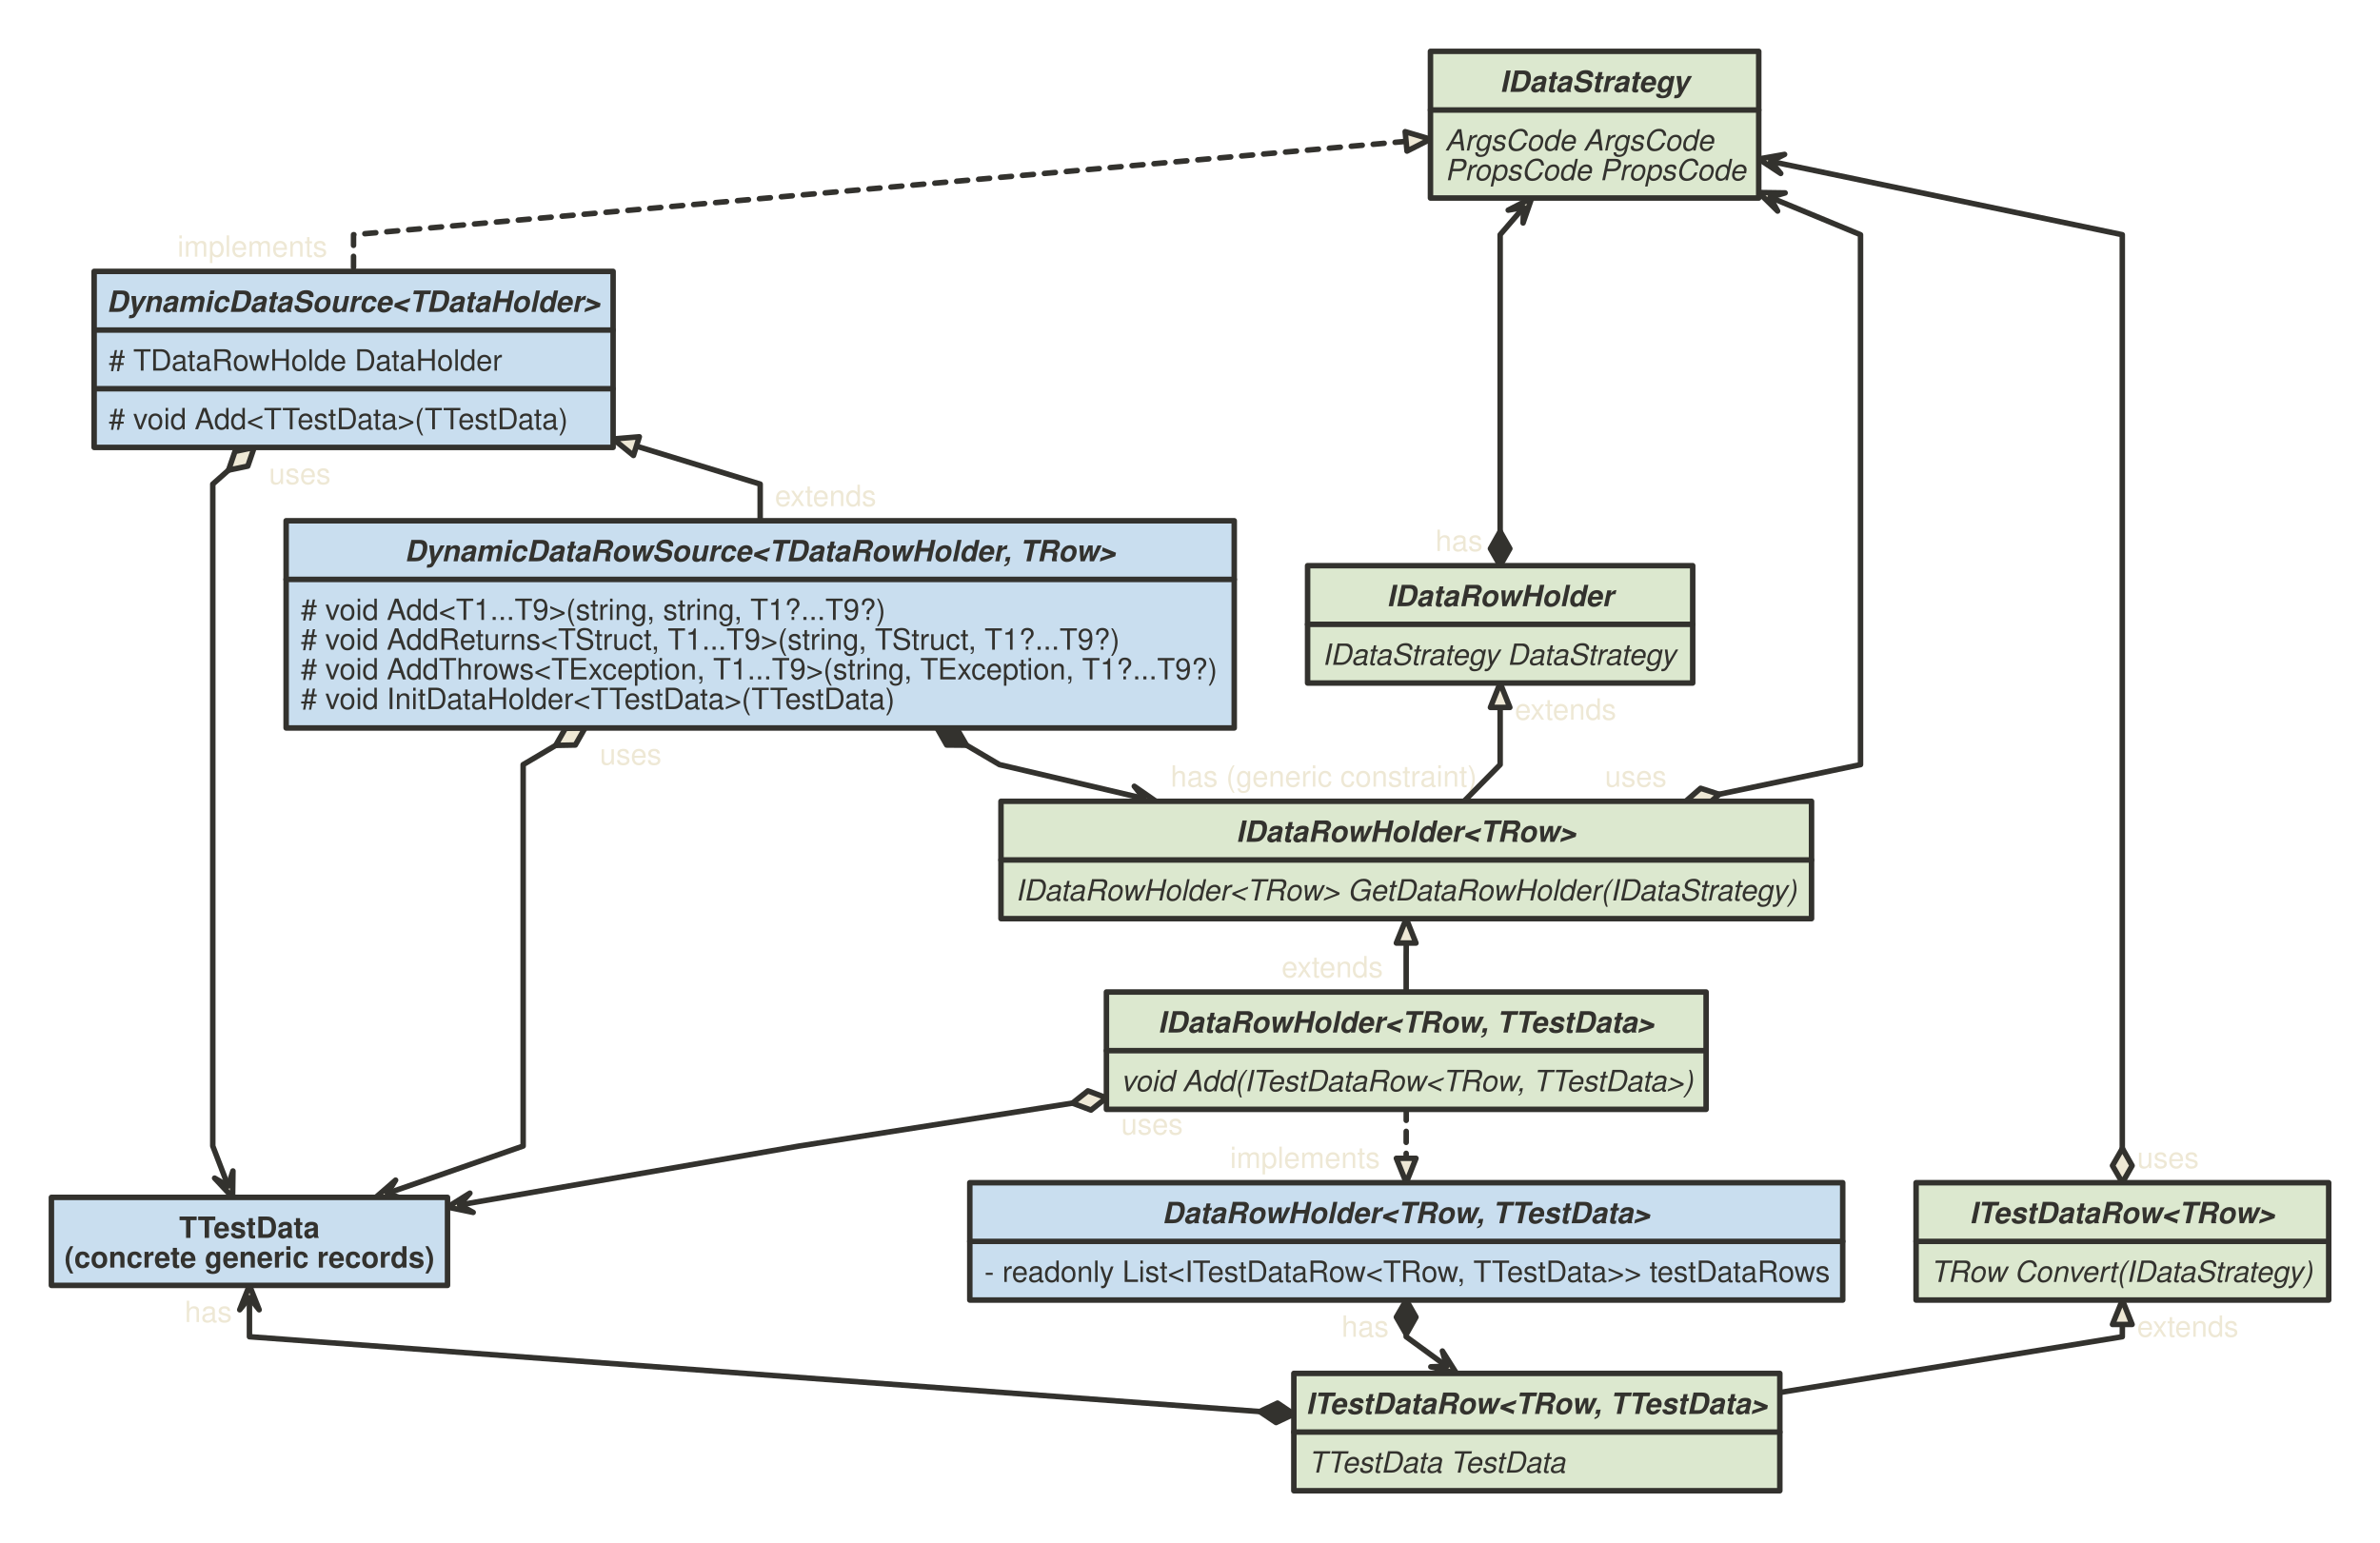
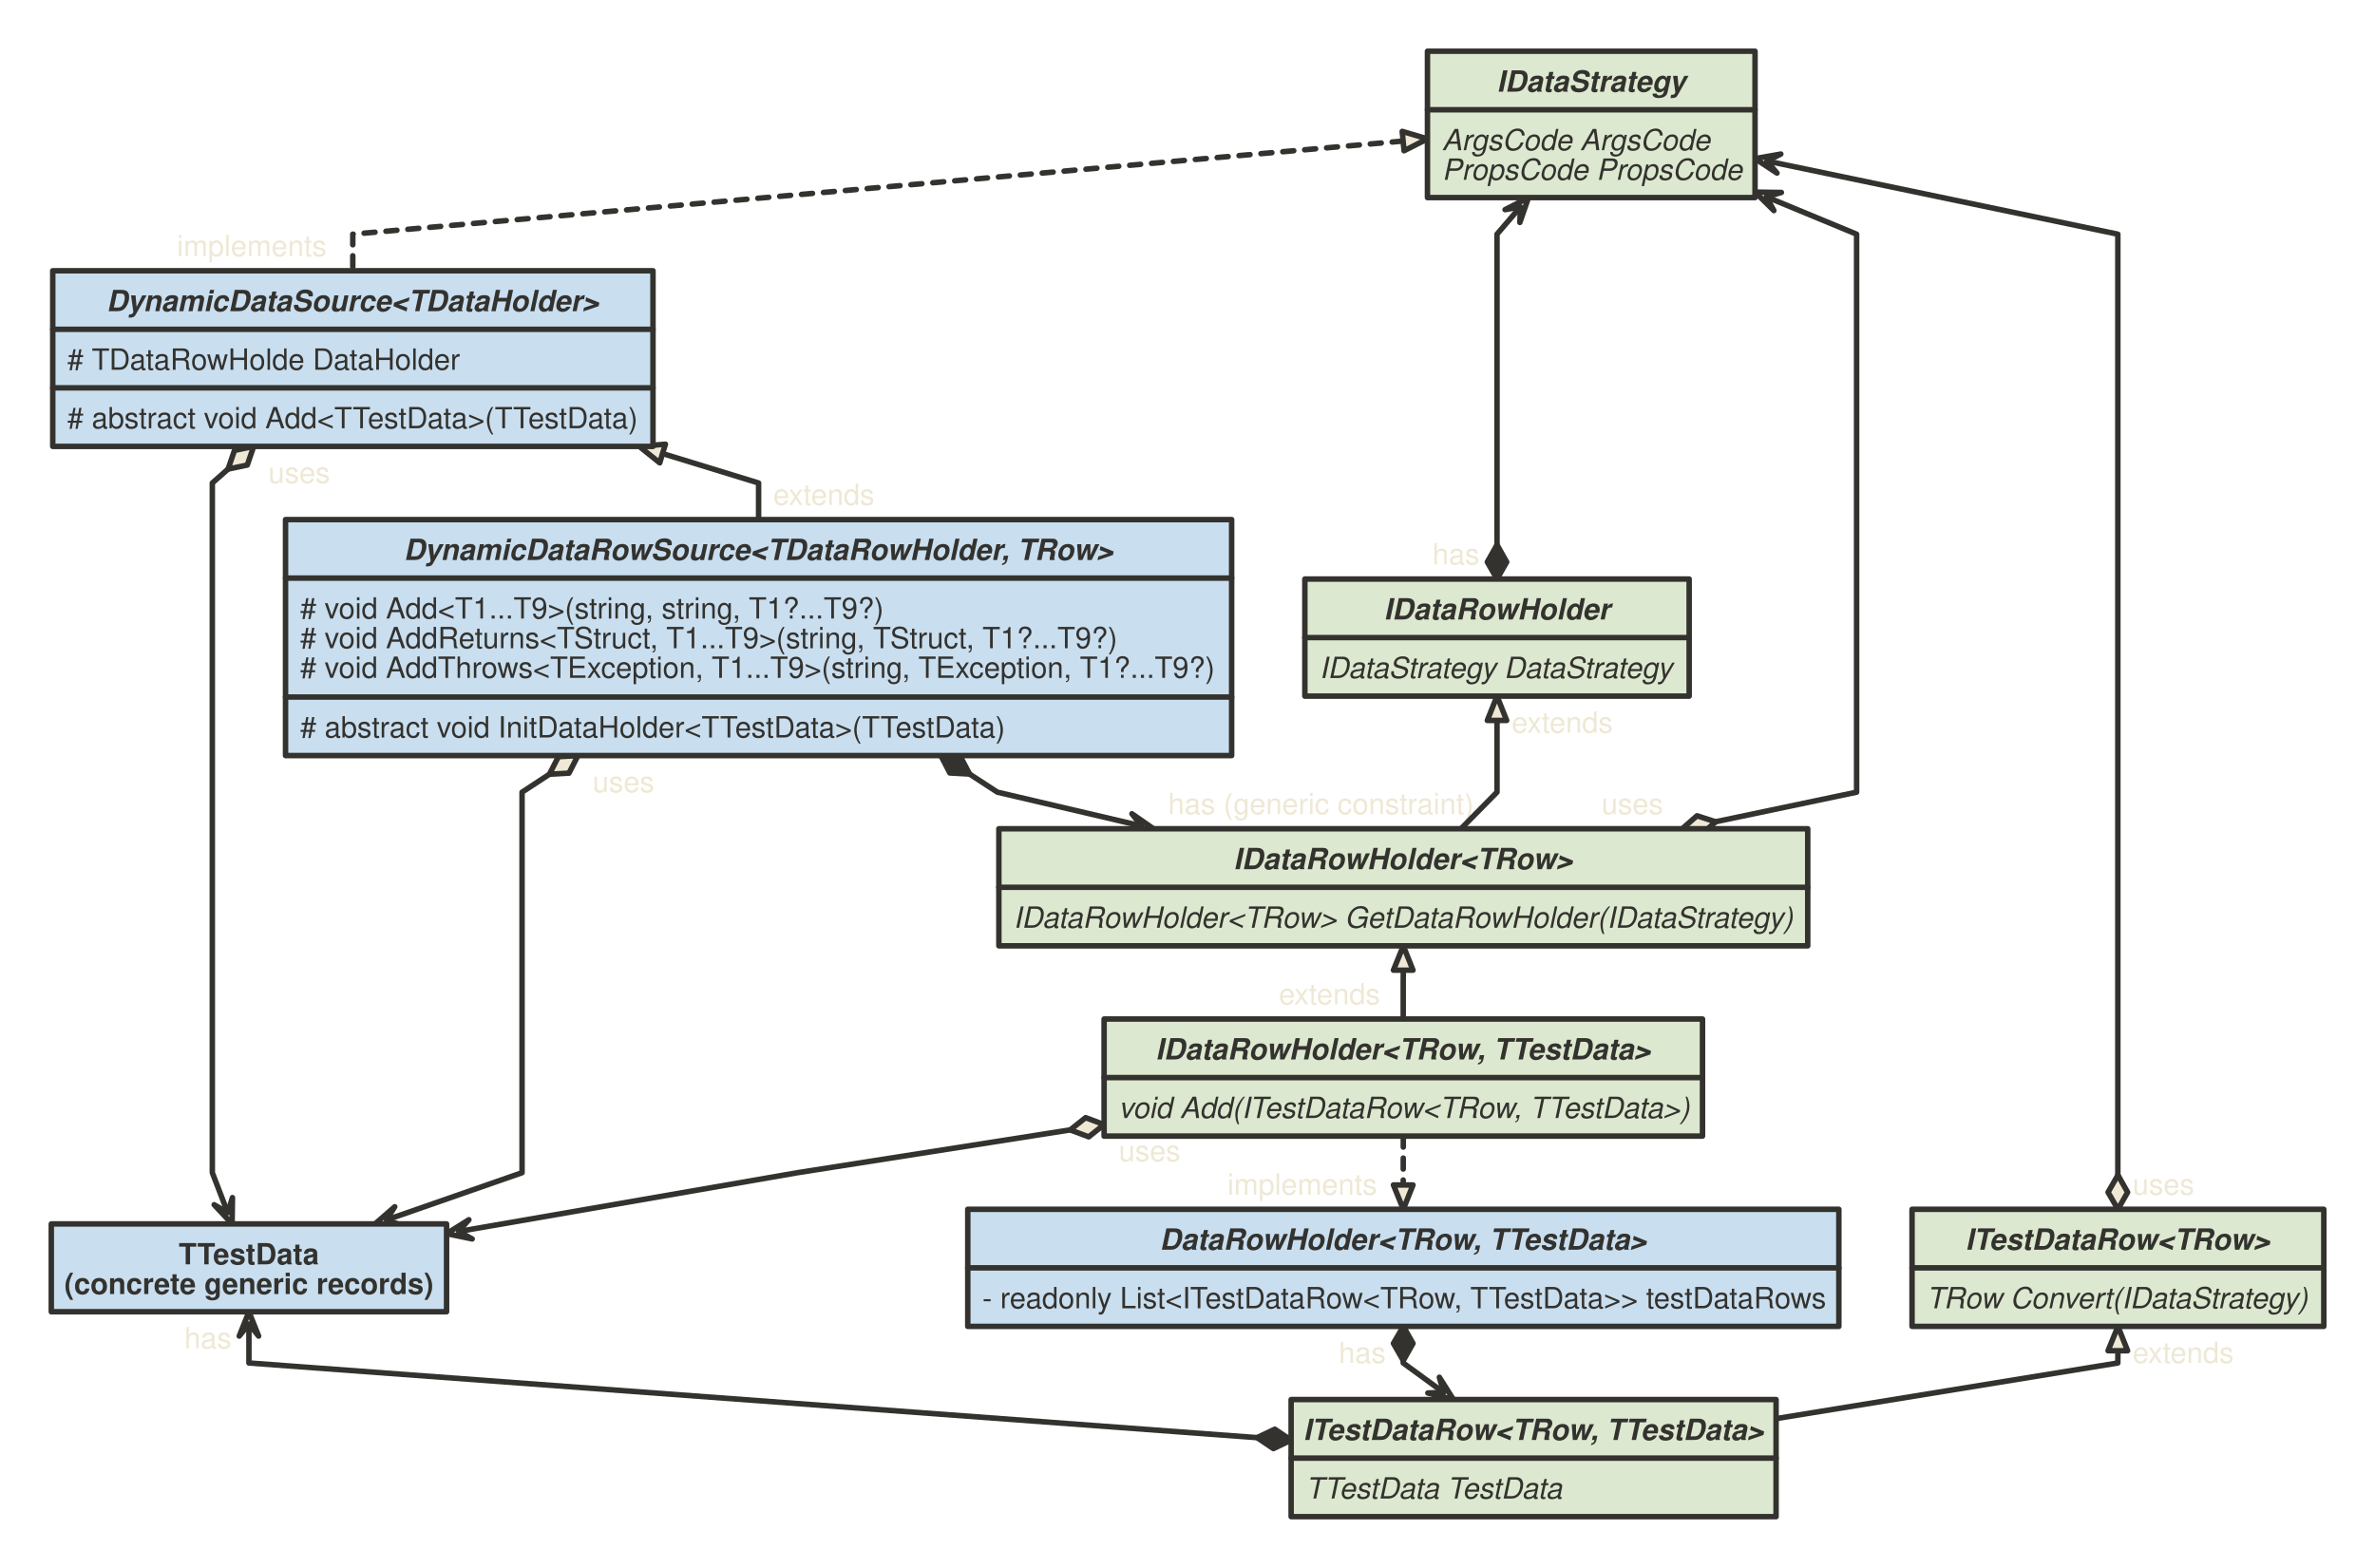
- <svg xmlns="http://www.w3.org/2000/svg" version="1.1" baseProfile="full" width="1297.8" height="841.0" viewBox="0 0 1297.75 841">
+ <svg xmlns="http://www.w3.org/2000/svg" version="1.1" baseProfile="full" width="1297.8" height="857.0" viewBox="0 0 1297.75 857">
  <g stroke-width="1.0" text-align="left" font="12pt Helvetica, Arial, sans-serif" font-size="12pt" font-family="Helvetica" font-weight="bold" font-style="normal">
    <g font-family="Helvetica" font-size="12pt" font-weight="bold" font-style="normal" stroke-width="3.0" stroke-linejoin="round" stroke-linecap="round" stroke="#33322E">
      <g stroke="transparent" fill="transparent">
-         <rect x="0.0" y="0.0" height="841.0" width="1297.8" stroke="none" />
+         <rect x="0.0" y="0.0" height="857.0" width="1297.8" stroke="none" />
      </g>
      <g transform="translate(8, 8)" fill="#33322E">
        <g transform="translate(20, 20)" fill="#eee8d5" font-family="Helvetica" font-size="12pt" font-weight="normal" font-style="normal">
-           <text x="72.7" y="693.0" stroke="none">has</text>
-           <path d="M108.0 679.7 L108 701 L658.884 741.806 L658.9 741.8 " fill="none" />
-           <g fill="#33322E">
-             <path d="M667.8 747.8 L658.9 741.8 L668.6 737.2 L677.5 743.2 Z" />
-           </g>
-           <path d="M113.3 686.3 L108.0 679.7 L102.7 686.3 L108.0 673.0 Z" />
+           <text x="72.7" y="709.0" stroke="none">has</text>
+           <path d="M108.0 695.7 L108 717 L658.884 757.806 L658.9 757.8 " fill="none" />
+           <g fill="#33322E">
+             <path d="M667.8 763.8 L658.9 757.8 L668.6 753.2 L677.5 759.2 Z" />
+           </g>
+           <path d="M113.3 702.3 L108.0 695.7 L102.7 702.3 L108.0 689.0 Z" />
          <text x="118.6" y="236.0" stroke="none">uses</text>
-           <path d="M96.6 228.4 L88 236 L88 312.5 L88 312.5 L88 389 L88 389 L88 441 L88 441 L88 493 L88 493 L88 545 L88 545 L88 597 L88 597 L96.376 618.778 L96.4 618.8 " fill="none" />
-           <path d="M89.0 614.5 L96.4 618.8 L99.0 610.6 L98.8 625.0 Z" />
+           <path d="M96.6 228.4 L88 236 L88 320.5 L88 320.5 L88 405 L88 405 L88 457 L88 457 L88 509 L88 509 L88 561 L88 561 L88 613 L88 613 L96.376 634.778 L96.4 634.8 " fill="none" />
+           <path d="M89.0 630.5 L96.4 634.8 L99.0 626.6 L98.8 641.0 Z" />
          <g fill="#eee8d5">
            <path d="M107.1 226.2 L96.6 228.4 L100.1 218.2 L110.6 216.0 Z" />
          </g>
-           <text x="610.3" y="401.0" stroke="none">has
+           <text x="610.3" y="417.0" stroke="none">has
					(generic constraint)</text>
-           <path d="M499.0 378.4 L517 389 L595.798 407.478 L595.8 407.5 " fill="none" />
-           <path d="M588.1 411.1 L595.8 407.5 L590.5 400.8 L602.3 409.0 Z" />
-           <g fill="#33322E">
-             <path d="M493.6 369.1 L499.0 378.4 L488.2 378.3 L482.9 369.0 Z" />
-           </g>
-           <text x="754.7" y="272.5" stroke="none">has</text>
-           <path d="M802.8 85.1 L790 100 L790 168 L790 168 L790 236 L790 236 L790 261.833 L790.0 261.8 " fill="none" />
-           <g fill="#33322E">
-             <path d="M784.7 271.2 L790.0 261.8 L795.3 271.2 L790.0 280.5 Z" />
+           <path d="M501.8 395.1 L517 405 L595.798 423.478 L595.8 423.5 " fill="none" />
+           <path d="M588.1 427.1 L595.8 423.5 L590.5 416.8 L602.3 425.0 Z" />
+           <g fill="#33322E">
+             <path d="M496.8 385.6 L501.8 395.1 L491.0 394.5 L486.1 385.0 Z" />
+           </g>
+           <text x="754.7" y="280.5" stroke="none">has</text>
+           <path d="M802.8 85.1 L790 100 L790 168 L790 168 L790 236 L790 236 L790 269.833 L790.0 269.8 " fill="none" />
+           <g fill="#33322E">
+             <path d="M784.7 279.2 L790.0 269.8 L795.3 279.2 L790.0 288.5 Z" />
          </g>
          <path d="M802.5 93.6 L802.8 85.1 L794.4 86.6 L807.2 80.0 Z" />
-           <text x="798.0" y="364.5" stroke="none">extends</text>
-           <path d="M790.0 357.8 L790 389 L770.288 409 L770.3 409.0 " fill="none" />
-           <path d="M795.3 357.8 L790.0 357.8 L784.7 357.8 L790.0 344.5 Z" />
-           <text x="670.8" y="505.0" stroke="none">extends</text>
-           <path d="M738.8 486.3 L738.75 493 L738.75 513 L738.8 513.0 " fill="none" />
-           <path d="M744.1 486.3 L738.8 486.3 L733.4 486.3 L738.8 473.0 Z" />
+           <text x="798.0" y="372.5" stroke="none">extends</text>
+           <path d="M790.0 365.8 L790 405 L770.288 425 L770.3 425.0 " fill="none" />
+           <path d="M795.3 365.8 L790.0 365.8 L784.7 365.8 L790.0 352.5 Z" />
+           <text x="670.8" y="521.0" stroke="none">extends</text>
+           <path d="M738.8 502.3 L738.75 509 L738.75 529 L738.8 529.0 " fill="none" />
+           <path d="M744.1 502.3 L738.8 502.3 L733.4 502.3 L738.8 489.0 Z" />
          <text x="68.7" y="112.0" stroke="none">implements</text>
          <g stroke-dasharray="6 6">
            <path d="M738.7 49.1 L164.75 100 L164.75 120 L164.8 120.0 " fill="none" />
          </g>
          <path d="M739.2 54.4 L738.7 49.1 L738.2 43.8 L752.0 47.9 Z" />
          <text x="394.5" y="248.0" stroke="none">extends</text>
-           <path d="M319.0 215.3 L386.5 236 L386.5 256 L386.5 256.0 " fill="none" />
-           <path d="M320.6 210.2 L319.0 215.3 L317.4 220.4 L306.3 211.4 Z" />
-           <text x="299.0" y="389.0" stroke="none">uses</text>
-           <path d="M275.0 378.5 L257.25 389 L257.25 441 L257.25 441 L257.25 493 L257.25 493 L257.25 545 L257.25 545 L257.25 597 L257.25 597 L183.18 622.807 L183.2 622.8 " fill="none" />
-           <path d="M187.7 615.6 L183.2 622.8 L191.2 625.6 L176.9 625.0 Z" />
-           <g fill="#eee8d5">
-             <path d="M285.7 378.3 L275.0 378.5 L280.3 369.2 L291.0 369.0 Z" />
-           </g>
-           <text x="847.1" y="401.0" stroke="none">uses</text>
-           <path d="M937.2 79.6 L986.5 100 L986.5 168 L986.5 168 L986.5 236 L986.5 236 L986.5 312.5 L986.5 312.5 L986.5 389 L986.5 389 L909.48 405.166 L909.5 405.2 " fill="none" />
-           <g fill="#eee8d5">
-             <path d="M899.3 401.9 L909.5 405.2 L901.4 412.3 L891.2 409.0 Z" />
+           <path d="M334.0 219.9 L386.5 236 L386.5 256 L386.5 256.0 " fill="none" />
+           <path d="M335.6 214.8 L334.0 219.9 L332.5 225.0 L321.3 216.0 Z" />
+           <text x="295.8" y="405.0" stroke="none">uses</text>
+           <path d="M272.2 395.2 L257.25 405 L257.25 457 L257.25 457 L257.25 509 L257.25 509 L257.25 561 L257.25 561 L257.25 613 L257.25 613 L183.18 638.807 L183.2 638.8 " fill="none" />
+           <path d="M187.7 631.6 L183.2 638.8 L191.2 641.6 L176.9 641.0 Z" />
+           <g fill="#eee8d5">
+             <path d="M282.9 394.6 L272.2 395.2 L277.1 385.6 L287.8 385.0 Z" />
+           </g>
+           <text x="847.1" y="417.0" stroke="none">uses</text>
+           <path d="M937.2 79.6 L986.5 100 L986.5 168 L986.5 168 L986.5 236 L986.5 236 L986.5 320.5 L986.5 320.5 L986.5 405 L986.5 405 L909.48 421.166 L909.5 421.2 " fill="none" />
+           <g fill="#eee8d5">
+             <path d="M899.3 417.9 L909.5 421.2 L901.4 428.3 L891.2 425.0 Z" />
          </g>
          <path d="M945.4 77.2 L937.2 79.6 L941.3 87.1 L931.0 77.0 Z" />
-           <text x="642.7" y="609.0" stroke="none">implements</text>
+           <text x="642.7" y="625.0" stroke="none">implements</text>
          <g stroke-dasharray="6 6">
-             <path d="M738.8 577.0 L738.75 597 L738.75 603.667 L738.8 603.7 " fill="none" />
-           </g>
-           <path d="M733.4 603.7 L738.8 603.7 L744.1 603.7 L738.8 617.0 Z" />
-           <text x="583.3" y="590.7" stroke="none">uses</text>
-           <path d="M556.8 573.6 L407.75 597 L222.569 629.125 L222.6 629.1 " fill="none" />
-           <path d="M228.2 622.7 L222.6 629.1 L230.0 633.2 L216.0 630.3 Z" />
-           <g fill="#eee8d5">
-             <path d="M566.9 577.4 L556.8 573.6 L565.2 566.9 L575.3 570.7 Z" />
-           </g>
-           <text x="703.5" y="701.0" stroke="none">has</text>
-           <path d="M738.8 699.7 L738.75 701 L760.769 717.07 L760.8 717.1 " fill="none" />
-           <path d="M752.2 717.4 L760.8 717.1 L758.5 708.8 L766.2 721.0 Z" />
-           <g fill="#33322E">
-             <path d="M744.1 690.3 L738.8 699.7 L733.4 690.3 L738.8 681.0 Z" />
-           </g>
-           <text x="1137.3" y="609.0" stroke="none">uses</text>
-           <path d="M937.5 60.0 L1129.25 100 L1129.25 168 L1129.25 168 L1129.25 236 L1129.25 236 L1129.25 312.5 L1129.25 312.5 L1129.25 389 L1129.25 389 L1129.25 441 L1129.25 441 L1129.25 493 L1129.25 493 L1129.25 545 L1129.25 545 L1129.25 597 L1129.25 597 L1129.25 598.333 L1129.3 598.3 " fill="none" />
-           <g fill="#eee8d5">
-             <path d="M1123.9 607.7 L1129.3 598.3 L1134.6 607.7 L1129.3 617.0 Z" />
+             <path d="M738.8 593.0 L738.75 613 L738.75 619.667 L738.8 619.7 " fill="none" />
+           </g>
+           <path d="M733.4 619.7 L738.8 619.7 L744.1 619.7 L738.8 633.0 Z" />
+           <text x="583.3" y="606.7" stroke="none">uses</text>
+           <path d="M556.8 589.6 L407.75 613 L222.569 645.125 L222.6 645.1 " fill="none" />
+           <path d="M228.2 638.7 L222.6 645.1 L230.0 649.2 L216.0 646.3 Z" />
+           <g fill="#eee8d5">
+             <path d="M566.9 593.4 L556.8 589.6 L565.2 582.9 L575.3 586.7 Z" />
+           </g>
+           <text x="703.5" y="717.0" stroke="none">has</text>
+           <path d="M738.8 715.7 L738.75 717 L760.769 733.07 L760.8 733.1 " fill="none" />
+           <path d="M752.2 733.4 L760.8 733.1 L758.5 724.8 L766.2 737.0 Z" />
+           <g fill="#33322E">
+             <path d="M744.1 706.3 L738.8 715.7 L733.4 706.3 L738.8 697.0 Z" />
+           </g>
+           <text x="1137.3" y="625.0" stroke="none">uses</text>
+           <path d="M937.5 60.0 L1129.25 100 L1129.25 168 L1129.25 168 L1129.25 236 L1129.25 236 L1129.25 320.5 L1129.25 320.5 L1129.25 405 L1129.25 405 L1129.25 457 L1129.25 457 L1129.25 509 L1129.25 509 L1129.25 561 L1129.25 561 L1129.25 613 L1129.25 613 L1129.25 614.333 L1129.3 614.3 " fill="none" />
+           <g fill="#eee8d5">
+             <path d="M1123.9 623.7 L1129.3 614.3 L1134.6 623.7 L1129.3 633.0 Z" />
          </g>
          <path d="M945.1 56.2 L937.5 60.0 L943.0 66.6 L931.0 58.7 Z" />
-           <text x="1137.3" y="701.0" stroke="none">extends</text>
-           <path d="M1129.3 694.3 L1129.25 701 L942.5 731.418 L942.5 731.4 " fill="none" />
-           <path d="M1134.6 694.3 L1129.3 694.3 L1123.9 694.3 L1129.3 681.0 Z" />
+           <text x="1137.3" y="717.0" stroke="none">extends</text>
+           <path d="M1129.3 710.3 L1129.25 717 L942.5 747.418 L942.5 747.4 " fill="none" />
+           <path d="M1134.6 710.3 L1129.3 710.3 L1123.9 710.3 L1129.3 697.0 Z" />
          <g data-name="IDataStrategy">
            <g fill="#DCE8CF" stroke="#33322E" data-name="IDataStrategy">
              <rect x="752.0" y="0.0" height="80.0" width="179.0" data-name="IDataStrategy" />
              <path d="M752.0 32.0 L931.0 32.0" fill="none" data-name="IDataStrategy" />
            </g>
            <g transform="translate(752, 0)" font-family="Helvetica" font-size="12pt" font-weight="bold" font-style="italic" data-name="IDataStrategy" data-compartment="0">
              <g transform="translate(8, 8)" fill="#33322E" text-align="center" data-name="IDataStrategy" data-compartment="0">
                <text x="81.5" y="14.1" stroke="none" text-anchor="middle" data-name="IDataStrategy" data-compartment="0">IDataStrategy</text>
              </g>
            </g>
            <g transform="translate(752, 32)" font-family="Helvetica" font-size="12pt" font-weight="normal" font-style="italic" data-name="IDataStrategy" data-compartment="1">
              <g transform="translate(8, 8)" fill="#33322E" text-align="left" data-name="IDataStrategy" data-compartment="1">
                <text x="0.0" y="14.1" stroke="none" data-name="IDataStrategy" data-compartment="1">ArgsCode ArgsCode</text>
                <text x="0.0" y="30.3" stroke="none" data-name="IDataStrategy" data-compartment="1">PropsCode PropsCode</text>
              </g>
            </g>
          </g>
          <g data-name="DynamicDataSource&lt;TDataHolder&gt;">
            <g fill="#C9DEEF" stroke="#33322E" data-name="DynamicDataSource&lt;TDataHolder&gt;">
-               <rect x="23.3" y="120.0" height="96.0" width="283.0" data-name="DynamicDataSource&lt;TDataHolder&gt;" />
-               <path d="M23.3 152.0 L306.3 152.0" fill="none" data-name="DynamicDataSource&lt;TDataHolder&gt;" />
-               <path d="M23.3 184.0 L306.3 184.0" fill="none" data-name="DynamicDataSource&lt;TDataHolder&gt;" />
-             </g>
-             <g transform="translate(23.25, 120)" font-family="Helvetica" font-size="12pt" font-weight="bold" font-style="italic" data-name="DynamicDataSource&lt;TDataHolder&gt;" data-compartment="0">
+               <rect x="0.8" y="120.0" height="96.0" width="328.0" data-name="DynamicDataSource&lt;TDataHolder&gt;" />
+               <path d="M0.8 152.0 L328.8 152.0" fill="none" data-name="DynamicDataSource&lt;TDataHolder&gt;" />
+               <path d="M0.8 184.0 L328.8 184.0" fill="none" data-name="DynamicDataSource&lt;TDataHolder&gt;" />
+             </g>
+             <g transform="translate(0.75, 120)" font-family="Helvetica" font-size="12pt" font-weight="bold" font-style="italic" data-name="DynamicDataSource&lt;TDataHolder&gt;" data-compartment="0">
              <g transform="translate(8, 8)" fill="#33322E" text-align="center" data-name="DynamicDataSource&lt;TDataHolder&gt;" data-compartment="0">
-                 <text x="133.5" y="14.1" stroke="none" text-anchor="middle" data-name="DynamicDataSource&lt;TDataHolder&gt;" data-compartment="0">DynamicDataSource&lt;TDataHolder&gt;</text>
-               </g>
-             </g>
-             <g transform="translate(23.25, 152)" font-family="Helvetica" font-size="12pt" font-weight="normal" font-style="normal" data-name="DynamicDataSource&lt;TDataHolder&gt;" data-compartment="1">
+                 <text x="156.0" y="14.1" stroke="none" text-anchor="middle" data-name="DynamicDataSource&lt;TDataHolder&gt;" data-compartment="0">DynamicDataSource&lt;TDataHolder&gt;</text>
+               </g>
+             </g>
+             <g transform="translate(0.75, 152)" font-family="Helvetica" font-size="12pt" font-weight="normal" font-style="normal" data-name="DynamicDataSource&lt;TDataHolder&gt;" data-compartment="1">
              <g transform="translate(8, 8)" fill="#33322E" text-align="left" data-name="DynamicDataSource&lt;TDataHolder&gt;" data-compartment="1">
                <text x="0.0" y="14.1" stroke="none" data-name="DynamicDataSource&lt;TDataHolder&gt;" data-compartment="1"># TDataRowHolde DataHolder</text>
              </g>
            </g>
-             <g transform="translate(23.25, 184)" font-family="Helvetica" font-size="12pt" font-weight="normal" font-style="normal" data-name="DynamicDataSource&lt;TDataHolder&gt;" data-compartment="2">
+             <g transform="translate(0.75, 184)" font-family="Helvetica" font-size="12pt" font-weight="normal" font-style="normal" data-name="DynamicDataSource&lt;TDataHolder&gt;" data-compartment="2">
              <g transform="translate(8, 8)" fill="#33322E" text-align="left" data-name="DynamicDataSource&lt;TDataHolder&gt;" data-compartment="2">
-                 <text x="0.0" y="14.1" stroke="none" data-name="DynamicDataSource&lt;TDataHolder&gt;" data-compartment="2"># void Add&lt;TTestData&gt;(TTestData)</text>
+                 <text x="0.0" y="14.1" stroke="none" data-name="DynamicDataSource&lt;TDataHolder&gt;" data-compartment="2"># abstract void Add&lt;TTestData&gt;(TTestData)</text>
              </g>
            </g>
          </g>
          <g data-name="DynamicDataRowSource&lt;TDataRowHolder, TRow&gt;">
            <g fill="#C9DEEF" stroke="#33322E" data-name="DynamicDataRowSource&lt;TDataRowHolder, TRow&gt;">
-               <rect x="128.0" y="256.0" height="113.0" width="517.0" data-name="DynamicDataRowSource&lt;TDataRowHolder, TRow&gt;" />
+               <rect x="128.0" y="256.0" height="129.0" width="517.0" data-name="DynamicDataRowSource&lt;TDataRowHolder, TRow&gt;" />
              <path d="M128.0 288.0 L645.0 288.0" fill="none" data-name="DynamicDataRowSource&lt;TDataRowHolder, TRow&gt;" />
+               <path d="M128.0 353.0 L645.0 353.0" fill="none" data-name="DynamicDataRowSource&lt;TDataRowHolder, TRow&gt;" />
            </g>
            <g transform="translate(128, 256)" font-family="Helvetica" font-size="12pt" font-weight="bold" font-style="italic" data-name="DynamicDataRowSource&lt;TDataRowHolder, TRow&gt;" data-compartment="0">
              <g transform="translate(8, 8)" fill="#33322E" text-align="center" data-name="DynamicDataRowSource&lt;TDataRowHolder, TRow&gt;" data-compartment="0">
                <text x="250.5" y="14.1" stroke="none" text-anchor="middle" data-name="DynamicDataRowSource&lt;TDataRowHolder, TRow&gt;" data-compartment="0">DynamicDataRowSource&lt;TDataRowHolder, TRow&gt;</text>
              </g>
            </g>
            <g transform="translate(128, 288)" font-family="Helvetica" font-size="12pt" font-weight="normal" font-style="normal" data-name="DynamicDataRowSource&lt;TDataRowHolder, TRow&gt;" data-compartment="1">
              <g transform="translate(8, 8)" fill="#33322E" text-align="left" data-name="DynamicDataRowSource&lt;TDataRowHolder, TRow&gt;" data-compartment="1">
                <text x="0.0" y="14.1" stroke="none" data-name="DynamicDataRowSource&lt;TDataRowHolder, TRow&gt;" data-compartment="1"># void Add&lt;T1...T9&gt;(string, string, T1?...T9?)</text>
                <text x="0.0" y="30.3" stroke="none" data-name="DynamicDataRowSource&lt;TDataRowHolder, TRow&gt;" data-compartment="1"># void AddReturns&lt;TStruct, T1...T9&gt;(string, TStruct, T1?...T9?)</text>
                <text x="0.0" y="46.5" stroke="none" data-name="DynamicDataRowSource&lt;TDataRowHolder, TRow&gt;" data-compartment="1"># void AddThrows&lt;TException, T1...T9&gt;(string, TException, T1?...T9?)</text>
-                 <text x="0.0" y="62.7" stroke="none" data-name="DynamicDataRowSource&lt;TDataRowHolder, TRow&gt;" data-compartment="1"># void InitDataHolder&lt;TTestData&gt;(TTestData)</text>
+               </g>
+             </g>
+             <g transform="translate(128, 353)" font-family="Helvetica" font-size="12pt" font-weight="normal" font-style="normal" data-name="DynamicDataRowSource&lt;TDataRowHolder, TRow&gt;" data-compartment="2">
+               <g transform="translate(8, 8)" fill="#33322E" text-align="left" data-name="DynamicDataRowSource&lt;TDataRowHolder, TRow&gt;" data-compartment="2">
+                 <text x="0.0" y="14.1" stroke="none" data-name="DynamicDataRowSource&lt;TDataRowHolder, TRow&gt;" data-compartment="2"># abstract void InitDataHolder&lt;TTestData&gt;(TTestData)</text>
              </g>
            </g>
          </g>
          <g data-name="IDataRowHolder">
            <g fill="#DCE8CF" stroke="#33322E" data-name="IDataRowHolder">
-               <rect x="685.0" y="280.5" height="64.0" width="210.0" data-name="IDataRowHolder" />
-               <path d="M685.0 312.5 L895.0 312.5" fill="none" data-name="IDataRowHolder" />
-             </g>
-             <g transform="translate(685, 280.5)" font-family="Helvetica" font-size="12pt" font-weight="bold" font-style="italic" data-name="IDataRowHolder" data-compartment="0">
+               <rect x="685.0" y="288.5" height="64.0" width="210.0" data-name="IDataRowHolder" />
+               <path d="M685.0 320.5 L895.0 320.5" fill="none" data-name="IDataRowHolder" />
+             </g>
+             <g transform="translate(685, 288.5)" font-family="Helvetica" font-size="12pt" font-weight="bold" font-style="italic" data-name="IDataRowHolder" data-compartment="0">
              <g transform="translate(8, 8)" fill="#33322E" text-align="center" data-name="IDataRowHolder" data-compartment="0">
                <text x="97.0" y="14.1" stroke="none" text-anchor="middle" data-name="IDataRowHolder" data-compartment="0">IDataRowHolder</text>
              </g>
            </g>
-             <g transform="translate(685, 312.5)" font-family="Helvetica" font-size="12pt" font-weight="normal" font-style="italic" data-name="IDataRowHolder" data-compartment="1">
+             <g transform="translate(685, 320.5)" font-family="Helvetica" font-size="12pt" font-weight="normal" font-style="italic" data-name="IDataRowHolder" data-compartment="1">
              <g transform="translate(8, 8)" fill="#33322E" text-align="left" data-name="IDataRowHolder" data-compartment="1">
                <text x="0.0" y="14.1" stroke="none" data-name="IDataRowHolder" data-compartment="1">IDataStrategy DataStrategy</text>
              </g>
            </g>
          </g>
          <g data-name="IDataRowHolder&lt;TRow&gt;">
            <g fill="#DCE8CF" stroke="#33322E" data-name="IDataRowHolder&lt;TRow&gt;">
-               <rect x="517.8" y="409.0" height="64.0" width="442.0" data-name="IDataRowHolder&lt;TRow&gt;" />
-               <path d="M517.8 441.0 L959.8 441.0" fill="none" data-name="IDataRowHolder&lt;TRow&gt;" />
-             </g>
-             <g transform="translate(517.75, 409)" font-family="Helvetica" font-size="12pt" font-weight="bold" font-style="italic" data-name="IDataRowHolder&lt;TRow&gt;" data-compartment="0">
+               <rect x="517.8" y="425.0" height="64.0" width="442.0" data-name="IDataRowHolder&lt;TRow&gt;" />
+               <path d="M517.8 457.0 L959.8 457.0" fill="none" data-name="IDataRowHolder&lt;TRow&gt;" />
+             </g>
+             <g transform="translate(517.75, 425)" font-family="Helvetica" font-size="12pt" font-weight="bold" font-style="italic" data-name="IDataRowHolder&lt;TRow&gt;" data-compartment="0">
              <g transform="translate(8, 8)" fill="#33322E" text-align="center" data-name="IDataRowHolder&lt;TRow&gt;" data-compartment="0">
                <text x="213.0" y="14.1" stroke="none" text-anchor="middle" data-name="IDataRowHolder&lt;TRow&gt;" data-compartment="0">IDataRowHolder&lt;TRow&gt;</text>
              </g>
            </g>
-             <g transform="translate(517.75, 441)" font-family="Helvetica" font-size="12pt" font-weight="normal" font-style="italic" data-name="IDataRowHolder&lt;TRow&gt;" data-compartment="1">
+             <g transform="translate(517.75, 457)" font-family="Helvetica" font-size="12pt" font-weight="normal" font-style="italic" data-name="IDataRowHolder&lt;TRow&gt;" data-compartment="1">
              <g transform="translate(8, 8)" fill="#33322E" text-align="left" data-name="IDataRowHolder&lt;TRow&gt;" data-compartment="1">
                <text x="0.0" y="14.1" stroke="none" data-name="IDataRowHolder&lt;TRow&gt;" data-compartment="1">IDataRowHolder&lt;TRow&gt; GetDataRowHolder(IDataStrategy)</text>
              </g>
            </g>
          </g>
          <g data-name="IDataRowHolder&lt;TRow, TTestData&gt;">
            <g fill="#DCE8CF" stroke="#33322E" data-name="IDataRowHolder&lt;TRow, TTestData&gt;">
-               <rect x="575.3" y="513.0" height="64.0" width="327.0" data-name="IDataRowHolder&lt;TRow, TTestData&gt;" />
-               <path d="M575.3 545.0 L902.3 545.0" fill="none" data-name="IDataRowHolder&lt;TRow, TTestData&gt;" />
-             </g>
-             <g transform="translate(575.25, 513)" font-family="Helvetica" font-size="12pt" font-weight="bold" font-style="italic" data-name="IDataRowHolder&lt;TRow, TTestData&gt;" data-compartment="0">
+               <rect x="575.3" y="529.0" height="64.0" width="327.0" data-name="IDataRowHolder&lt;TRow, TTestData&gt;" />
+               <path d="M575.3 561.0 L902.3 561.0" fill="none" data-name="IDataRowHolder&lt;TRow, TTestData&gt;" />
+             </g>
+             <g transform="translate(575.25, 529)" font-family="Helvetica" font-size="12pt" font-weight="bold" font-style="italic" data-name="IDataRowHolder&lt;TRow, TTestData&gt;" data-compartment="0">
              <g transform="translate(8, 8)" fill="#33322E" text-align="center" data-name="IDataRowHolder&lt;TRow, TTestData&gt;" data-compartment="0">
                <text x="155.5" y="14.1" stroke="none" text-anchor="middle" data-name="IDataRowHolder&lt;TRow, TTestData&gt;" data-compartment="0">IDataRowHolder&lt;TRow, TTestData&gt;</text>
              </g>
            </g>
-             <g transform="translate(575.25, 545)" font-family="Helvetica" font-size="12pt" font-weight="normal" font-style="italic" data-name="IDataRowHolder&lt;TRow, TTestData&gt;" data-compartment="1">
+             <g transform="translate(575.25, 561)" font-family="Helvetica" font-size="12pt" font-weight="normal" font-style="italic" data-name="IDataRowHolder&lt;TRow, TTestData&gt;" data-compartment="1">
              <g transform="translate(8, 8)" fill="#33322E" text-align="left" data-name="IDataRowHolder&lt;TRow, TTestData&gt;" data-compartment="1">
                <text x="0.0" y="14.1" stroke="none" data-name="IDataRowHolder&lt;TRow, TTestData&gt;" data-compartment="1">void Add(ITestDataRow&lt;TRow, TTestData&gt;)</text>
              </g>
            </g>
          </g>
          <g data-name="DataRowHolder&lt;TRow, TTestData&gt;">
            <g fill="#C9DEEF" stroke="#33322E" data-name="DataRowHolder&lt;TRow, TTestData&gt;">
-               <rect x="500.8" y="617.0" height="64.0" width="476.0" data-name="DataRowHolder&lt;TRow, TTestData&gt;" />
-               <path d="M500.8 649.0 L976.8 649.0" fill="none" data-name="DataRowHolder&lt;TRow, TTestData&gt;" />
-             </g>
-             <g transform="translate(500.75, 617)" font-family="Helvetica" font-size="12pt" font-weight="bold" font-style="italic" data-name="DataRowHolder&lt;TRow, TTestData&gt;" data-compartment="0">
+               <rect x="500.8" y="633.0" height="64.0" width="476.0" data-name="DataRowHolder&lt;TRow, TTestData&gt;" />
+               <path d="M500.8 665.0 L976.8 665.0" fill="none" data-name="DataRowHolder&lt;TRow, TTestData&gt;" />
+             </g>
+             <g transform="translate(500.75, 633)" font-family="Helvetica" font-size="12pt" font-weight="bold" font-style="italic" data-name="DataRowHolder&lt;TRow, TTestData&gt;" data-compartment="0">
              <g transform="translate(8, 8)" fill="#33322E" text-align="center" data-name="DataRowHolder&lt;TRow, TTestData&gt;" data-compartment="0">
                <text x="230.0" y="14.1" stroke="none" text-anchor="middle" data-name="DataRowHolder&lt;TRow, TTestData&gt;" data-compartment="0">DataRowHolder&lt;TRow, TTestData&gt;</text>
              </g>
            </g>
-             <g transform="translate(500.75, 649)" font-family="Helvetica" font-size="12pt" font-weight="normal" font-style="normal" data-name="DataRowHolder&lt;TRow, TTestData&gt;" data-compartment="1">
+             <g transform="translate(500.75, 665)" font-family="Helvetica" font-size="12pt" font-weight="normal" font-style="normal" data-name="DataRowHolder&lt;TRow, TTestData&gt;" data-compartment="1">
              <g transform="translate(8, 8)" fill="#33322E" text-align="left" data-name="DataRowHolder&lt;TRow, TTestData&gt;" data-compartment="1">
                <text x="0.0" y="14.1" stroke="none" data-name="DataRowHolder&lt;TRow, TTestData&gt;" data-compartment="1">- readonly List&lt;ITestDataRow&lt;TRow, TTestData&gt;&gt; testDataRows</text>
              </g>
            </g>
          </g>
          <g data-name="ITestDataRow&lt;TRow&gt;">
            <g fill="#DCE8CF" stroke="#33322E" data-name="ITestDataRow&lt;TRow&gt;">
-               <rect x="1016.8" y="617.0" height="64.0" width="225.0" data-name="ITestDataRow&lt;TRow&gt;" />
-               <path d="M1016.8 649.0 L1241.8 649.0" fill="none" data-name="ITestDataRow&lt;TRow&gt;" />
-             </g>
-             <g transform="translate(1016.75, 617)" font-family="Helvetica" font-size="12pt" font-weight="bold" font-style="italic" data-name="ITestDataRow&lt;TRow&gt;" data-compartment="0">
+               <rect x="1016.8" y="633.0" height="64.0" width="225.0" data-name="ITestDataRow&lt;TRow&gt;" />
+               <path d="M1016.8 665.0 L1241.8 665.0" fill="none" data-name="ITestDataRow&lt;TRow&gt;" />
+             </g>
+             <g transform="translate(1016.75, 633)" font-family="Helvetica" font-size="12pt" font-weight="bold" font-style="italic" data-name="ITestDataRow&lt;TRow&gt;" data-compartment="0">
              <g transform="translate(8, 8)" fill="#33322E" text-align="center" data-name="ITestDataRow&lt;TRow&gt;" data-compartment="0">
                <text x="104.5" y="14.1" stroke="none" text-anchor="middle" data-name="ITestDataRow&lt;TRow&gt;" data-compartment="0">ITestDataRow&lt;TRow&gt;</text>
              </g>
            </g>
-             <g transform="translate(1016.75, 649)" font-family="Helvetica" font-size="12pt" font-weight="normal" font-style="italic" data-name="ITestDataRow&lt;TRow&gt;" data-compartment="1">
+             <g transform="translate(1016.75, 665)" font-family="Helvetica" font-size="12pt" font-weight="normal" font-style="italic" data-name="ITestDataRow&lt;TRow&gt;" data-compartment="1">
              <g transform="translate(8, 8)" fill="#33322E" text-align="left" data-name="ITestDataRow&lt;TRow&gt;" data-compartment="1">
                <text x="0.0" y="14.1" stroke="none" data-name="ITestDataRow&lt;TRow&gt;" data-compartment="1">TRow Convert(IDataStrategy)</text>
              </g>
            </g>
          </g>
          <g data-name="ITestDataRow&lt;TRow, TTestData&gt;">
            <g fill="#DCE8CF" stroke="#33322E" data-name="ITestDataRow&lt;TRow, TTestData&gt;">
-               <rect x="677.5" y="721.0" height="64.0" width="265.0" data-name="ITestDataRow&lt;TRow, TTestData&gt;" />
-               <path d="M677.5 753.0 L942.5 753.0" fill="none" data-name="ITestDataRow&lt;TRow, TTestData&gt;" />
-             </g>
-             <g transform="translate(677.5, 721)" font-family="Helvetica" font-size="12pt" font-weight="bold" font-style="italic" data-name="ITestDataRow&lt;TRow, TTestData&gt;" data-compartment="0">
+               <rect x="677.5" y="737.0" height="64.0" width="265.0" data-name="ITestDataRow&lt;TRow, TTestData&gt;" />
+               <path d="M677.5 769.0 L942.5 769.0" fill="none" data-name="ITestDataRow&lt;TRow, TTestData&gt;" />
+             </g>
+             <g transform="translate(677.5, 737)" font-family="Helvetica" font-size="12pt" font-weight="bold" font-style="italic" data-name="ITestDataRow&lt;TRow, TTestData&gt;" data-compartment="0">
              <g transform="translate(8, 8)" fill="#33322E" text-align="center" data-name="ITestDataRow&lt;TRow, TTestData&gt;" data-compartment="0">
                <text x="124.5" y="14.1" stroke="none" text-anchor="middle" data-name="ITestDataRow&lt;TRow, TTestData&gt;" data-compartment="0">ITestDataRow&lt;TRow, TTestData&gt;</text>
              </g>
            </g>
-             <g transform="translate(677.5, 753)" font-family="Helvetica" font-size="12pt" font-weight="normal" font-style="italic" data-name="ITestDataRow&lt;TRow, TTestData&gt;" data-compartment="1">
+             <g transform="translate(677.5, 769)" font-family="Helvetica" font-size="12pt" font-weight="normal" font-style="italic" data-name="ITestDataRow&lt;TRow, TTestData&gt;" data-compartment="1">
              <g transform="translate(8, 8)" fill="#33322E" text-align="left" data-name="ITestDataRow&lt;TRow, TTestData&gt;" data-compartment="1">
                <text x="0.0" y="14.1" stroke="none" data-name="ITestDataRow&lt;TRow, TTestData&gt;" data-compartment="1">TTestData TestData</text>
              </g>
            </g>
          </g>
          <g data-name="TTestData">
            <g fill="#C9DEEF" stroke="#33322E" data-name="TTestData">
-               <rect x="0.0" y="625.0" height="48.0" width="216.0" data-name="TTestData" />
-             </g>
-             <g transform="translate(0, 625)" font-family="Helvetica" font-size="12pt" font-weight="bold" font-style="normal" data-name="TTestData" data-compartment="0">
+               <rect x="0.0" y="641.0" height="48.0" width="216.0" data-name="TTestData" />
+             </g>
+             <g transform="translate(0, 641)" font-family="Helvetica" font-size="12pt" font-weight="bold" font-style="normal" data-name="TTestData" data-compartment="0">
              <g transform="translate(8, 8)" fill="#33322E" text-align="center" data-name="TTestData" data-compartment="0">
                <text x="100.0" y="14.1" stroke="none" text-anchor="middle" data-name="TTestData" data-compartment="0">TTestData</text>
                <text x="100.0" y="30.3" stroke="none" text-anchor="middle" data-name="TTestData" data-compartment="0">(concrete generic records)</text>
              </g>
            </g>
          </g>
        </g>
      </g>
    </g>
  </g>
</svg>
